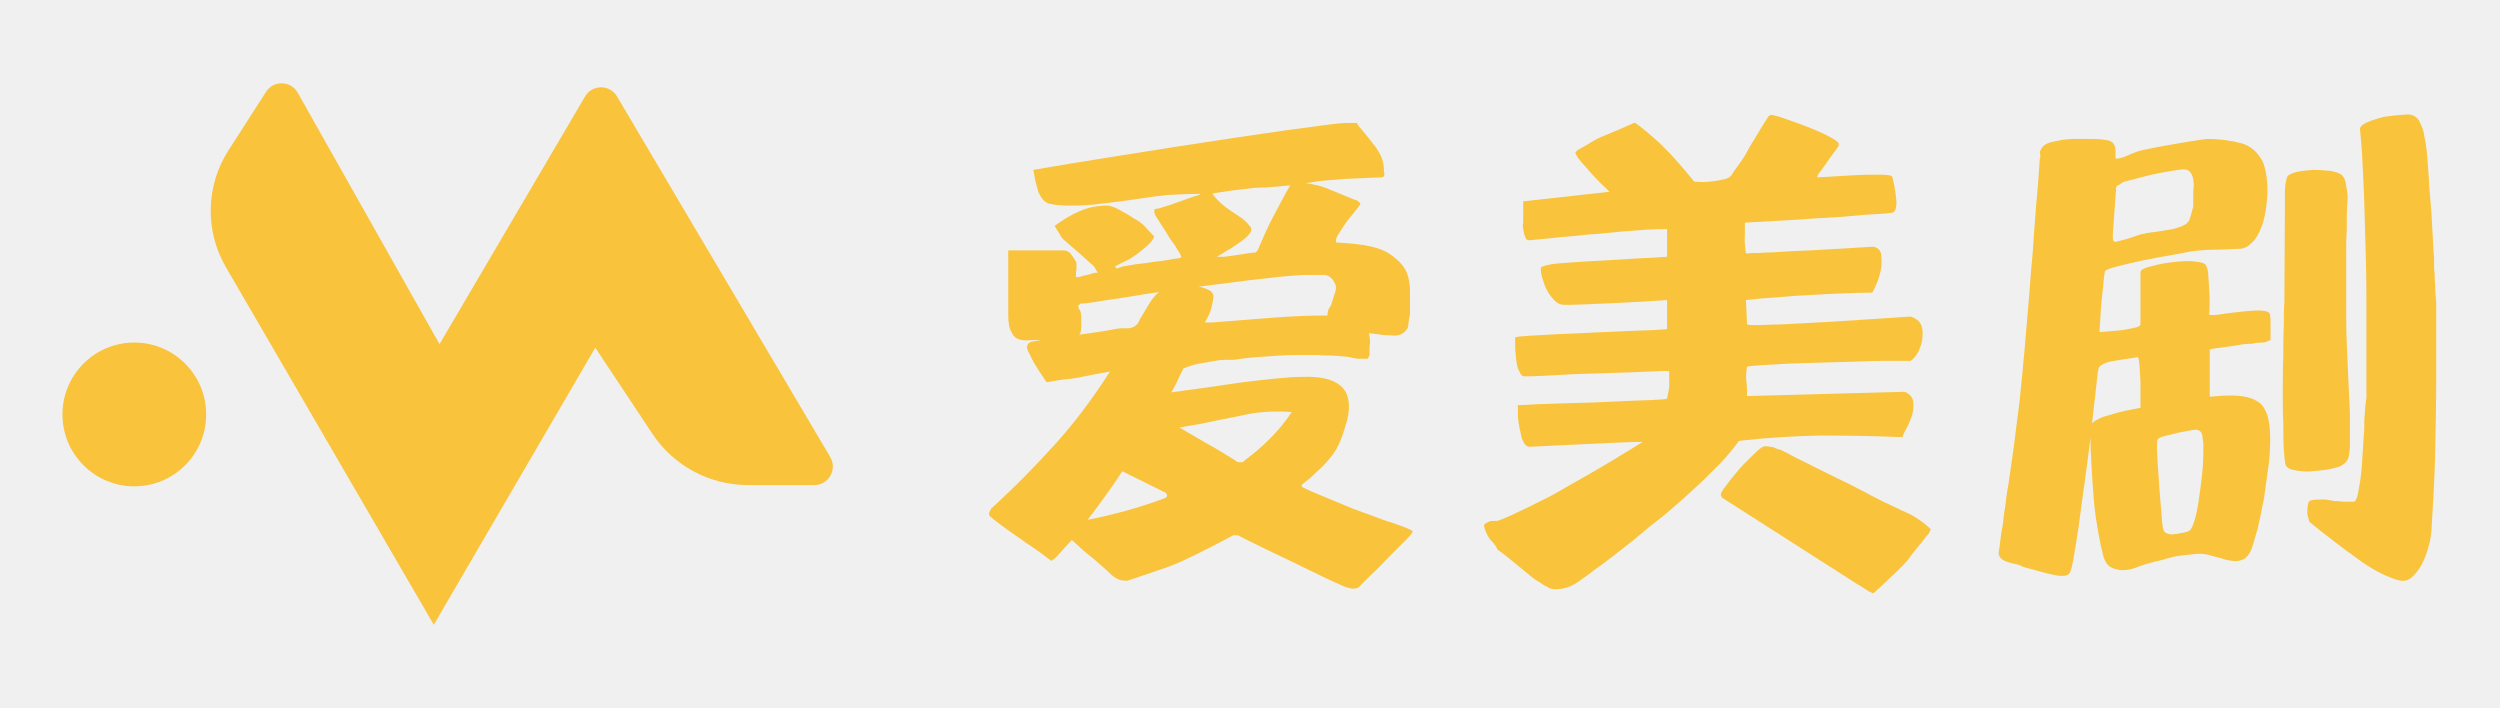
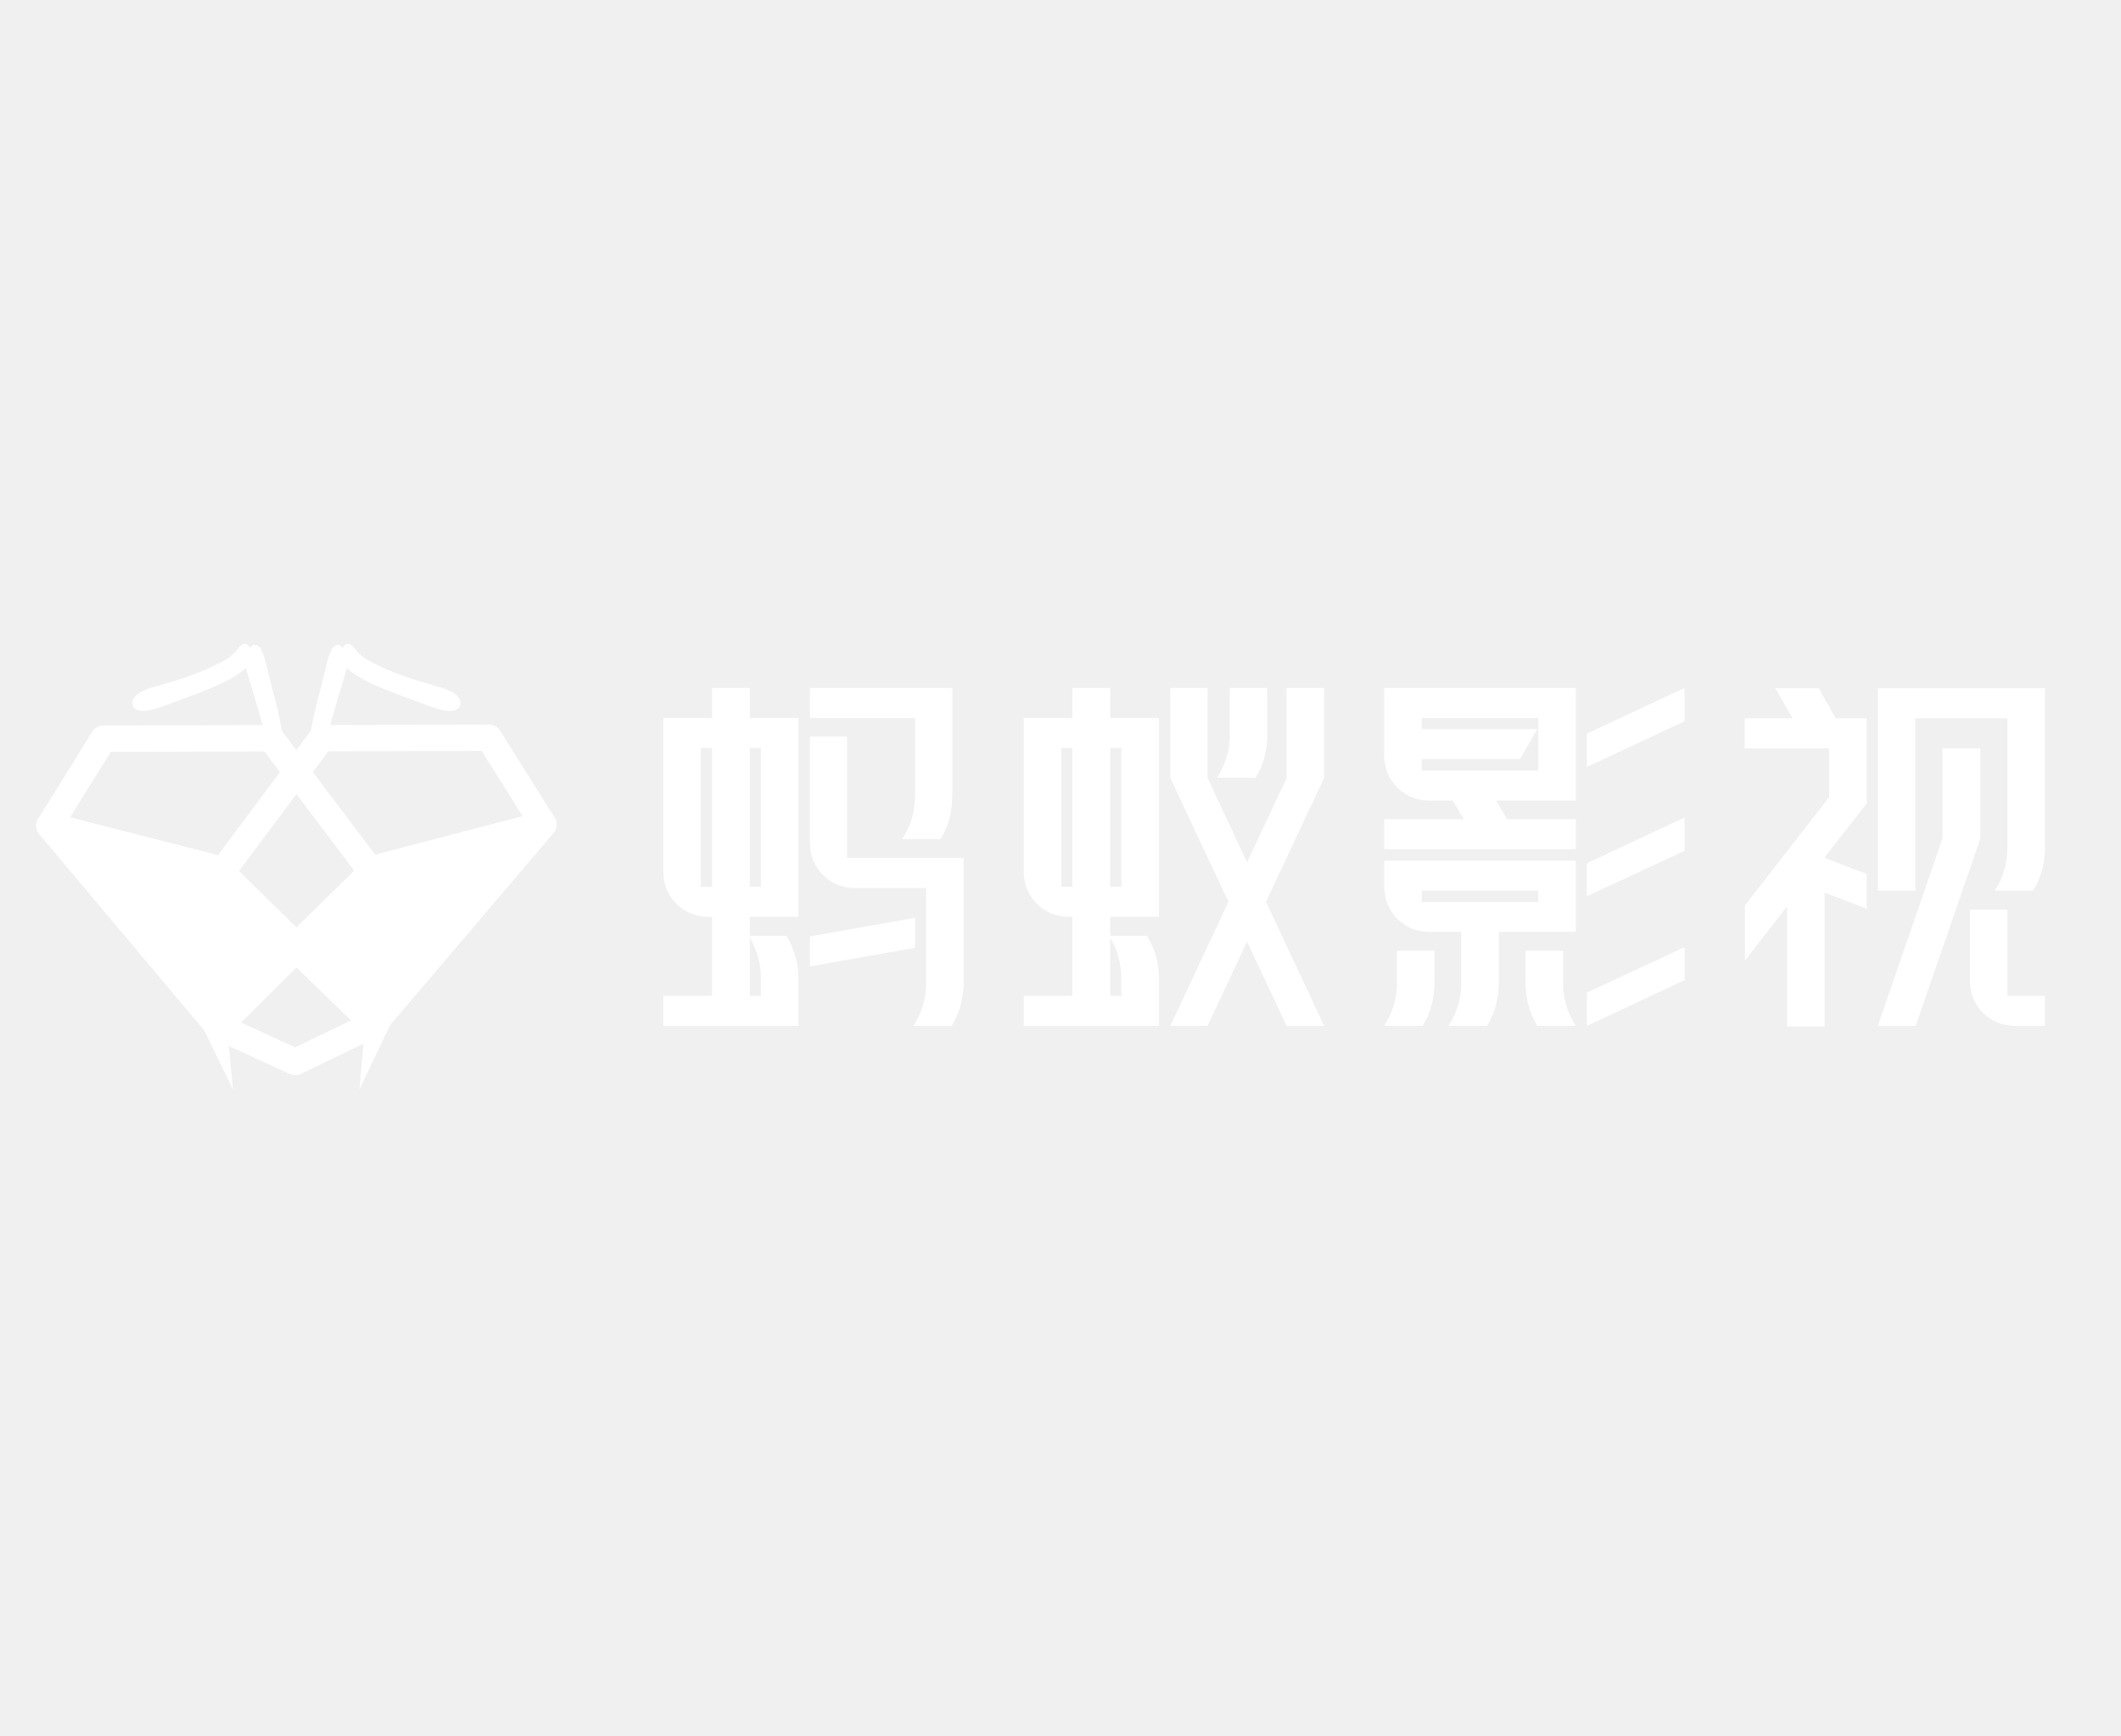
- <svg xmlns="http://www.w3.org/2000/svg" width="113" height="32" viewBox="0 0 113 32" fill="none">
-   <g clip-path="url(#clip0_18248_32481)">
-     <path d="M10.211 12.076L19.607 28.237L26.907 15.714L29.485 19.602C30.447 21.053 32.071 21.925 33.81 21.925H36.808C37.456 21.925 37.856 21.22 37.529 20.662L27.888 4.358C27.564 3.81 26.771 3.81 26.447 4.358L19.866 15.555L13.457 4.191C13.147 3.643 12.366 3.619 12.026 4.15L10.327 6.796C9.3 8.395 9.255 10.435 10.211 12.076Z" fill="#F9C33B" />
-     <path d="M6.071 21.982C7.865 21.982 9.319 20.527 9.319 18.732C9.319 16.938 7.865 15.483 6.071 15.483C4.277 15.483 2.823 16.938 2.823 18.732C2.823 20.527 4.277 21.982 6.071 21.982Z" fill="#F9C33B" />
+ <svg xmlns="http://www.w3.org/2000/svg" width="110" height="90" viewBox="0 0 322 90" fill="none">
+   <path d="M44.781 56.668V57.526L33.114 69.093L7.496 38.619L33.054 45.151L44.781 56.668Z" fill="white" stroke="white" stroke-width="4" stroke-linecap="round" stroke-linejoin="round" />
+   <path d="M82.505 38.43L56.748 68.715L44.781 57.097L57.007 45.081L82.505 38.43Z" fill="white" stroke="white" stroke-width="4" stroke-linecap="round" stroke-linejoin="round" />
+   <path d="M40.128 25.337L15.703 25.407L7.496 38.62L33.054 45.151L44.781 56.669V57.526L33.114 69.094L44.831 74.478L56.747 68.715L44.781 57.097L57.006 45.081L82.504 38.43L74.228 25.257L49.842 25.327" stroke="white" stroke-width="4" stroke-linecap="round" stroke-linejoin="round" />
+   <path d="M44.781 57.097V57.526" stroke="white" stroke-width="2.992" stroke-linecap="round" stroke-linejoin="round" />
+   <path d="M56.005 45.081L43.989 29.136L41.127 25.337" stroke="white" stroke-width="4" stroke-linecap="round" stroke-linejoin="round" />
+   <path d="M48.843 25.327L45.991 29.136L34.055 45.151" stroke="white" stroke-width="4" stroke-linecap="round" stroke-linejoin="round" />
+   <path d="M44.781 57.097V56.669" stroke="white" stroke-width="2.992" stroke-linecap="round" stroke-linejoin="round" />
+   <path d="M35.377 78.686L33.851 62.761L28.396 64.297L35.377 78.686Z" fill="white" />
+   <path d="M54.562 78.647L55.998 62.711L61.473 64.207L54.562 78.647Z" fill="white" />
+   <g clip-path="url(#clip0_22825_297690)">
+     <path d="M48.141 25.795L48.468 25.943L48.869 26.068L48.867 26.072L48.651 26.005L48.576 25.98L48.572 25.99L48.497 25.957L48.141 25.795Z" fill="white" />
+     <path d="M69.686 20.668H69.686C69.075 21.457 67.543 21.366 65.004 20.39C64.367 20.146 63.673 19.894 62.938 19.626L62.73 19.55C59.129 18.238 55.056 16.755 52.878 14.872L52.854 14.851C52.785 14.792 52.718 14.732 52.651 14.675C52.438 15.525 52.132 16.531 51.766 17.736L51.705 17.936C51.57 18.378 51.433 18.833 51.293 19.304C51.023 20.213 50.756 21.147 50.483 22.104L50.479 22.123C50.107 23.424 49.758 24.65 49.45 25.617L49.262 26.202L48.651 26.004L48.866 26.072L48.868 26.068L48.468 25.943L48.14 25.795L47.827 25.653L47.824 25.651L47.618 25.559L46.938 25.421L47.166 24.283C47.502 22.6 47.821 21.009 48.333 19.108C48.627 18.017 48.889 16.933 49.101 16.064L49.13 15.94C49.945 12.577 50.247 11.504 51.043 11.22C51.19 11.166 51.298 11.159 51.392 11.168C51.561 11.186 51.714 11.274 51.824 11.404C51.906 11.502 51.973 11.6 52.018 11.611C52.188 11.373 52.436 11.04 52.68 11.008C53.323 10.924 53.682 11.503 54.008 11.922C54.091 12.028 54.185 12.133 54.295 12.242L54.718 12.663C54.932 12.876 55.249 13.12 55.506 13.271C59.17 15.419 63.267 16.588 65.714 17.287C66.646 17.554 67.377 17.764 67.821 17.947C68.85 18.376 69.461 18.815 69.686 19.289C70.132 19.988 69.8 20.52 69.686 20.668Z" fill="white" />
+     <path d="M48.497 25.956L48.575 25.981L48.651 26.004L48.867 26.072L48.868 26.067L48.468 25.943L48.141 25.795L48.497 25.956Z" fill="white" />
  </g>
-   <g clip-path="url(#clip1_18248_32481)">
-     <path d="M53.256 17.13C53.184 17.323 53.064 17.516 52.943 17.733C53.449 17.661 53.979 17.588 54.533 17.516C55.087 17.444 55.641 17.347 56.195 17.275C56.749 17.203 57.255 17.154 57.712 17.106C58.17 17.058 58.555 17.034 58.868 17.034C59.663 17.01 60.241 17.13 60.602 17.444C60.964 17.757 61.06 18.288 60.891 18.987C60.819 19.252 60.723 19.566 60.602 19.879C60.482 20.192 60.313 20.482 60.121 20.699C59.928 20.94 59.711 21.157 59.494 21.35C59.278 21.567 59.061 21.736 58.844 21.904V22.001C58.868 22.025 59.109 22.146 59.519 22.314C59.928 22.483 60.458 22.7 61.084 22.965C61.397 23.086 61.734 23.207 62.072 23.327C62.385 23.448 62.698 23.568 62.963 23.641C63.228 23.737 63.444 23.809 63.613 23.882C63.782 23.954 63.854 24.002 63.854 24.026C63.854 24.075 63.733 24.219 63.517 24.436C63.3 24.653 63.035 24.919 62.77 25.184C62.505 25.473 62.24 25.738 61.975 25.98C61.71 26.245 61.542 26.413 61.469 26.486C61.421 26.558 61.325 26.606 61.18 26.606C61.036 26.606 60.867 26.558 60.651 26.462C60.53 26.413 60.217 26.269 59.711 26.028C59.205 25.787 58.675 25.521 58.121 25.256C57.471 24.943 56.749 24.605 55.954 24.195H55.737C55.279 24.436 54.894 24.653 54.533 24.822C54.172 25.015 53.81 25.184 53.449 25.353C53.088 25.521 52.702 25.666 52.317 25.787C51.907 25.931 51.474 26.076 50.968 26.245H50.824C50.655 26.245 50.486 26.172 50.318 26.052C50.294 26.028 50.173 25.931 50.005 25.762C49.812 25.594 49.619 25.425 49.403 25.232C49.186 25.063 48.969 24.894 48.8 24.726C48.632 24.581 48.536 24.485 48.511 24.46L48.439 24.412L48.174 24.701L47.717 25.208C47.596 25.304 47.524 25.353 47.524 25.353L47.235 25.136C47.235 25.136 47.115 25.039 46.874 24.87C46.609 24.701 46.344 24.509 46.031 24.292C45.718 24.075 45.453 23.882 45.188 23.689C44.923 23.496 44.754 23.351 44.706 23.279V23.182L44.802 22.989C45.886 22.001 46.85 21.012 47.741 20.024C48.632 19.035 49.427 17.95 50.173 16.793C49.764 16.865 49.379 16.937 49.017 17.01C48.704 17.082 48.367 17.13 48.054 17.154C47.741 17.203 47.476 17.251 47.307 17.275C47.139 17.01 46.97 16.793 46.85 16.576C46.729 16.407 46.633 16.214 46.561 16.045C46.464 15.876 46.416 15.756 46.416 15.683C46.44 15.563 46.512 15.466 46.657 15.442C46.801 15.418 46.946 15.394 47.066 15.37H46.657C46.44 15.394 46.248 15.394 46.079 15.346C45.91 15.298 45.79 15.177 45.718 15.008C45.621 14.864 45.573 14.598 45.573 14.237V11.319H48.102C48.198 11.319 48.295 11.367 48.391 11.464C48.487 11.584 48.56 11.705 48.632 11.825C48.656 11.85 48.656 11.898 48.656 11.97V12.187C48.632 12.259 48.632 12.332 48.632 12.404V12.525H48.728C48.752 12.525 48.849 12.501 49.017 12.452C49.186 12.428 49.306 12.38 49.379 12.356C49.427 12.332 49.475 12.332 49.523 12.332H49.619L49.451 12.042L48.752 11.415L48.03 10.789C47.982 10.74 47.934 10.644 47.861 10.523C47.789 10.403 47.717 10.306 47.669 10.21C48.03 9.945 48.415 9.704 48.825 9.535C49.21 9.366 49.619 9.294 50.053 9.294C50.149 9.294 50.294 9.342 50.462 9.414C50.631 9.511 50.824 9.607 50.992 9.704C51.161 9.824 51.33 9.921 51.498 10.017C51.643 10.137 51.739 10.21 51.763 10.258L52.172 10.692C52.124 10.813 52.028 10.957 51.859 11.102C51.691 11.247 51.522 11.391 51.354 11.512C51.185 11.633 50.992 11.753 50.824 11.825C50.631 11.922 50.486 11.994 50.39 12.042L50.486 12.139L50.751 12.042L51.33 11.946C51.594 11.922 51.907 11.874 52.221 11.825C52.534 11.801 52.799 11.753 53.039 11.705C53.28 11.681 53.401 11.657 53.401 11.608L53.304 11.415C53.28 11.391 53.232 11.295 53.112 11.102C52.991 10.933 52.847 10.74 52.726 10.523C52.582 10.306 52.462 10.113 52.341 9.921C52.221 9.752 52.172 9.631 52.172 9.583C52.172 9.486 52.197 9.438 52.221 9.438C52.269 9.462 52.486 9.39 52.871 9.269L54.027 8.86C54.075 8.86 54.123 8.835 54.196 8.811C54.22 8.787 54.244 8.787 54.268 8.763C53.762 8.763 53.28 8.787 52.799 8.811C52.293 8.86 51.811 8.932 51.33 9.004C50.824 9.077 50.318 9.149 49.836 9.197C49.355 9.269 48.873 9.294 48.391 9.294C48.03 9.294 47.717 9.269 47.5 9.221C47.283 9.197 47.09 9.028 46.97 8.739C46.946 8.715 46.922 8.667 46.898 8.546C46.874 8.426 46.826 8.305 46.801 8.184C46.777 8.016 46.729 7.847 46.705 7.678C49.09 7.268 51.281 6.931 53.256 6.617C54.099 6.497 54.942 6.352 55.785 6.231C56.628 6.111 57.399 5.99 58.097 5.894C58.796 5.797 59.398 5.725 59.904 5.653C60.41 5.58 60.771 5.556 60.964 5.556H61.325C61.349 5.604 61.397 5.701 61.517 5.821C61.614 5.942 61.734 6.087 61.855 6.231C61.975 6.376 62.072 6.521 62.192 6.665C62.288 6.81 62.361 6.931 62.409 7.027C62.505 7.244 62.553 7.461 62.553 7.654C62.553 7.726 62.553 7.799 62.577 7.847C62.577 7.967 62.529 8.016 62.457 8.016L60.747 8.088L59.88 8.16C59.591 8.184 59.302 8.233 59.013 8.281C59.422 8.329 59.807 8.426 60.169 8.594C60.337 8.667 60.53 8.739 60.699 8.811C60.867 8.884 61.06 8.956 61.228 9.028C61.301 9.028 61.373 9.077 61.493 9.197C61.469 9.269 61.397 9.366 61.277 9.511C61.156 9.679 61.012 9.824 60.891 9.993C60.771 10.162 60.651 10.33 60.554 10.499C60.434 10.668 60.386 10.789 60.386 10.861V10.957C60.747 10.982 61.18 11.006 61.638 11.078C62.096 11.15 62.481 11.271 62.794 11.464C63.083 11.657 63.324 11.874 63.492 12.139C63.661 12.404 63.733 12.79 63.733 13.248V14.092C63.733 14.188 63.733 14.261 63.709 14.333C63.685 14.405 63.685 14.502 63.661 14.623C63.661 14.743 63.637 14.839 63.565 14.912C63.517 14.984 63.444 15.056 63.324 15.105C63.203 15.177 63.035 15.177 62.818 15.153C62.722 15.153 62.601 15.153 62.433 15.129C62.264 15.105 62.072 15.081 61.879 15.056C61.903 15.201 61.927 15.346 61.927 15.466C61.903 15.611 61.903 15.732 61.903 15.828V16.045C61.879 16.117 61.855 16.166 61.807 16.214H61.349C61.204 16.19 61.036 16.142 60.819 16.117C60.602 16.093 60.386 16.093 60.169 16.069C59.952 16.069 59.735 16.069 59.567 16.045H59.157C58.7 16.045 58.29 16.045 57.881 16.069C57.471 16.093 57.11 16.117 56.797 16.142C56.436 16.166 56.098 16.214 55.785 16.262C55.472 16.262 55.231 16.262 55.063 16.286C54.894 16.31 54.677 16.359 54.364 16.407C54.196 16.431 54.051 16.479 53.907 16.503C53.762 16.552 53.618 16.6 53.497 16.648C53.425 16.793 53.329 16.961 53.256 17.13ZM48.776 15.129C49.138 15.081 49.475 15.032 49.788 14.984C50.101 14.936 50.318 14.888 50.462 14.864C50.607 14.839 50.727 14.839 50.848 14.839C50.968 14.839 51.065 14.839 51.137 14.815C51.209 14.791 51.281 14.767 51.354 14.695C51.426 14.647 51.474 14.55 51.522 14.43C51.594 14.333 51.691 14.14 51.859 13.875C52.004 13.61 52.172 13.369 52.389 13.2C51.883 13.272 51.426 13.345 51.016 13.417C50.583 13.489 50.197 13.537 49.884 13.586C49.499 13.658 49.138 13.706 48.825 13.73L48.728 13.827C48.752 13.899 48.752 13.947 48.776 13.971C48.8 13.996 48.8 14.02 48.825 14.044C48.849 14.092 48.849 14.164 48.873 14.261V14.743C48.873 14.912 48.849 15.056 48.776 15.129ZM49.932 22.459C49.668 22.821 49.403 23.182 49.162 23.496C49.788 23.375 50.366 23.231 50.896 23.086C51.426 22.941 52.028 22.748 52.678 22.507L52.751 22.435V22.363L52.678 22.266L50.727 21.302C50.462 21.712 50.197 22.097 49.932 22.459ZM54.509 20.024C54.822 20.192 55.111 20.361 55.376 20.53C55.641 20.699 55.785 20.771 55.809 20.795C55.882 20.868 55.954 20.892 56.002 20.892H56.171L56.339 20.747C56.7 20.482 57.062 20.168 57.423 19.807C57.784 19.445 58.097 19.059 58.386 18.625L58.001 18.601C57.688 18.601 57.399 18.601 57.11 18.625C56.797 18.649 56.484 18.698 56.171 18.77L54.966 19.011C54.653 19.083 54.388 19.131 54.148 19.18C53.883 19.228 53.738 19.252 53.714 19.252L53.304 19.324C53.762 19.59 54.148 19.807 54.509 20.024ZM58.218 12.476C57.881 12.501 57.495 12.549 57.086 12.597C56.652 12.645 56.195 12.694 55.689 12.766C55.183 12.838 54.677 12.886 54.172 12.959C54.364 12.983 54.533 13.055 54.677 13.127C54.798 13.2 54.87 13.32 54.846 13.441C54.798 13.803 54.725 14.068 54.629 14.261C54.557 14.381 54.509 14.478 54.461 14.574H54.822C55.713 14.502 56.628 14.43 57.568 14.357C58.507 14.285 59.302 14.261 60 14.261C60 14.164 60.024 14.044 60.072 13.923C60.096 13.923 60.121 13.875 60.169 13.778C60.193 13.682 60.241 13.586 60.265 13.465C60.289 13.369 60.337 13.272 60.361 13.176C60.386 13.079 60.386 13.007 60.386 12.983C60.386 12.911 60.337 12.79 60.241 12.645C60.121 12.501 60 12.428 59.88 12.428H58.989C58.82 12.428 58.555 12.452 58.218 12.476ZM56.628 8.498C56.363 8.522 56.098 8.57 55.833 8.594C55.569 8.618 55.352 8.667 55.159 8.691C54.942 8.715 54.822 8.739 54.798 8.763C55.014 9.052 55.304 9.318 55.641 9.535C55.809 9.655 55.978 9.752 56.147 9.872C56.291 9.993 56.436 10.137 56.556 10.306V10.403C56.556 10.475 56.484 10.572 56.363 10.692C56.243 10.813 56.098 10.909 55.93 11.03C55.761 11.15 55.617 11.247 55.472 11.319C55.328 11.415 55.231 11.464 55.207 11.488C55.159 11.512 55.111 11.536 55.087 11.56C55.063 11.584 55.014 11.584 54.99 11.608H55.231C55.255 11.608 55.352 11.608 55.52 11.584C55.665 11.56 55.833 11.536 56.002 11.512C56.171 11.488 56.339 11.464 56.484 11.44C56.628 11.415 56.725 11.415 56.749 11.415L56.845 11.319C57.062 10.813 57.279 10.306 57.544 9.8C57.808 9.318 58.049 8.835 58.314 8.377L57.23 8.474C57.086 8.474 56.893 8.474 56.628 8.498Z" fill="#F9C33B" />
-     <path d="M78.579 7.461C78.651 7.365 78.772 7.196 78.916 6.955C79.037 6.714 79.181 6.472 79.35 6.207C79.519 5.918 79.711 5.604 79.928 5.267L80.024 5.194C80.121 5.194 80.338 5.243 80.675 5.363C81.012 5.484 81.373 5.604 81.734 5.749C82.047 5.87 82.385 6.014 82.698 6.183C82.963 6.328 83.107 6.424 83.107 6.497V6.593C83.083 6.617 83.035 6.714 82.939 6.834C82.842 6.955 82.746 7.099 82.626 7.268C82.505 7.437 82.409 7.582 82.312 7.702C82.216 7.823 82.168 7.895 82.168 7.919C82.144 7.992 82.12 8.016 82.12 8.016C82.746 7.992 83.324 7.943 83.83 7.919C84.239 7.895 84.649 7.895 85.01 7.895C85.371 7.895 85.54 7.943 85.54 8.016C85.612 8.305 85.66 8.57 85.684 8.787C85.709 8.98 85.733 9.149 85.709 9.318C85.684 9.486 85.636 9.583 85.54 9.607C85.492 9.631 85.371 9.631 85.154 9.655C84.938 9.679 84.649 9.679 84.336 9.704C83.998 9.728 83.637 9.776 83.252 9.8C82.842 9.824 82.457 9.848 82.047 9.872C81.108 9.945 80.048 9.993 78.868 10.065V10.668C78.844 10.861 78.868 11.126 78.916 11.44C78.916 11.464 78.989 11.464 79.157 11.44C79.326 11.44 79.543 11.44 79.808 11.415C80.073 11.415 80.386 11.391 80.723 11.367C81.06 11.343 81.421 11.343 81.783 11.319C82.626 11.271 83.589 11.223 84.673 11.15C84.89 11.198 85.01 11.319 85.034 11.536C85.058 11.753 85.058 11.97 85.01 12.211C84.962 12.452 84.89 12.669 84.793 12.886C84.697 13.103 84.649 13.2 84.625 13.224C84.215 13.224 83.685 13.248 83.035 13.272C82.385 13.296 81.783 13.345 81.18 13.369C80.578 13.417 80.048 13.465 79.615 13.489C79.157 13.537 78.941 13.562 78.916 13.562L78.965 14.647C78.965 14.671 79.061 14.695 79.278 14.695C79.495 14.695 79.759 14.695 80.121 14.671C80.458 14.671 80.843 14.647 81.301 14.623C81.734 14.598 82.192 14.574 82.65 14.55C83.734 14.478 84.986 14.405 86.359 14.309C86.6 14.381 86.768 14.526 86.841 14.695C86.913 14.888 86.913 15.081 86.889 15.298C86.865 15.515 86.792 15.732 86.696 15.925C86.576 16.117 86.479 16.238 86.359 16.31H85.588C85.179 16.31 84.721 16.31 84.215 16.334C83.685 16.359 83.131 16.359 82.553 16.383C81.975 16.407 81.445 16.407 80.94 16.431C80.434 16.455 80 16.479 79.639 16.503C79.278 16.527 79.037 16.552 78.965 16.576C78.916 16.865 78.916 17.106 78.941 17.275C78.965 17.444 78.965 17.661 78.965 17.902L86.094 17.709C86.311 17.805 86.455 17.95 86.479 18.167C86.503 18.384 86.479 18.601 86.407 18.818C86.335 19.035 86.238 19.252 86.142 19.421C86.046 19.59 85.998 19.71 85.998 19.758C84.745 19.71 83.517 19.686 82.288 19.686C81.06 19.71 79.832 19.783 78.603 19.927C78.266 20.385 77.881 20.843 77.447 21.253C77.014 21.688 76.58 22.097 76.147 22.483C75.713 22.869 75.304 23.231 74.894 23.544C74.485 23.858 74.147 24.147 73.834 24.412C73.521 24.653 73.232 24.894 72.943 25.111C72.63 25.353 72.341 25.57 72.028 25.787C71.859 25.931 71.619 26.1 71.305 26.317C70.992 26.534 70.655 26.631 70.342 26.631C70.174 26.631 70.029 26.606 69.957 26.534C69.836 26.486 69.716 26.413 69.595 26.317C69.451 26.245 69.282 26.124 69.114 25.98L68.054 25.111L67.693 24.846C67.621 24.677 67.5 24.533 67.356 24.388C67.235 24.219 67.139 24.026 67.091 23.834C67.067 23.761 67.067 23.713 67.139 23.665C67.187 23.641 67.259 23.592 67.331 23.568C67.38 23.544 67.452 23.544 67.572 23.544H67.693C67.958 23.448 68.247 23.327 68.584 23.158C68.897 23.014 69.258 22.845 69.62 22.652C69.981 22.483 70.342 22.29 70.703 22.073C71.065 21.856 71.426 21.663 71.763 21.47C72.558 21.012 73.401 20.506 74.244 19.976C74.051 19.976 73.714 19.976 73.232 20C72.727 20.024 72.221 20.048 71.691 20.072C71.137 20.096 70.631 20.12 70.149 20.144C69.668 20.168 69.331 20.192 69.138 20.192C69.017 20.192 68.945 20.12 68.873 20C68.801 19.879 68.752 19.71 68.728 19.541C68.68 19.373 68.656 19.204 68.632 19.035C68.608 18.866 68.608 18.746 68.608 18.649V18.312C68.632 18.312 68.825 18.312 69.186 18.288C69.523 18.264 69.933 18.264 70.438 18.239C70.944 18.215 71.474 18.215 72.052 18.191C72.606 18.167 73.136 18.143 73.642 18.119C74.124 18.095 74.533 18.095 74.846 18.071C75.159 18.047 75.328 18.047 75.352 18.022C75.4 17.781 75.424 17.612 75.448 17.516V16.793C75.448 16.768 75.304 16.768 75.039 16.768C74.774 16.793 74.412 16.793 74.003 16.817C73.594 16.841 73.112 16.841 72.606 16.865C72.1 16.889 71.594 16.889 71.113 16.913C70.631 16.937 70.198 16.961 69.788 16.985C69.379 17.01 69.09 17.01 68.897 17.01C68.825 17.01 68.752 16.961 68.704 16.841C68.632 16.72 68.584 16.6 68.56 16.431C68.536 16.286 68.512 16.142 68.512 15.997C68.487 15.852 68.487 15.732 68.487 15.659V15.249C68.536 15.225 68.728 15.201 69.09 15.177C69.451 15.153 69.885 15.129 70.39 15.105C70.896 15.081 71.426 15.056 72.028 15.032C72.606 15.008 73.136 14.984 73.642 14.96C74.124 14.936 74.533 14.936 74.87 14.912C75.183 14.888 75.352 14.888 75.352 14.864V13.562C74.605 13.61 73.931 13.658 73.305 13.682C72.751 13.706 72.245 13.73 71.739 13.754C71.233 13.778 70.872 13.778 70.703 13.778C70.559 13.778 70.414 13.73 70.294 13.61C70.174 13.489 70.053 13.345 69.957 13.176C69.86 13.007 69.788 12.838 69.74 12.645C69.668 12.452 69.644 12.284 69.644 12.115C69.644 12.066 69.764 12.018 70.005 11.97C70.077 11.946 70.246 11.922 70.535 11.898C70.824 11.874 71.161 11.85 71.57 11.825C71.956 11.801 72.365 11.777 72.823 11.753C73.256 11.729 73.666 11.705 74.027 11.681C74.388 11.657 74.701 11.657 74.966 11.633C75.207 11.608 75.328 11.608 75.352 11.608V10.354C75.111 10.354 74.798 10.354 74.412 10.379C74.027 10.403 73.618 10.451 73.184 10.475C72.727 10.523 72.293 10.572 71.835 10.596C71.378 10.644 70.944 10.692 70.559 10.716C70.174 10.764 69.86 10.789 69.595 10.813C69.331 10.837 69.162 10.861 69.114 10.861C69.041 10.861 68.969 10.813 68.945 10.716C68.897 10.62 68.873 10.499 68.849 10.354C68.825 10.258 68.825 10.162 68.849 10.065V9.101L72.751 8.667C72.462 8.401 72.197 8.136 71.98 7.895C71.787 7.678 71.619 7.485 71.45 7.292C71.281 7.099 71.209 6.955 71.209 6.882L71.305 6.786C71.522 6.665 71.739 6.545 71.932 6.424C72.124 6.304 72.317 6.207 72.51 6.135C72.919 5.966 73.377 5.773 73.859 5.556H73.931C73.955 5.604 74.003 5.628 74.051 5.653C74.099 5.677 74.147 5.725 74.172 5.749L74.292 5.846C74.75 6.207 75.159 6.593 75.52 6.979C75.882 7.365 76.219 7.774 76.58 8.209C76.845 8.233 77.086 8.233 77.303 8.209C77.495 8.184 77.688 8.16 77.881 8.112C78.049 8.088 78.194 8.016 78.266 7.919C78.314 7.823 78.411 7.678 78.579 7.461ZM78.073 21.88C78.242 21.639 78.459 21.398 78.676 21.133C78.892 20.892 79.133 20.675 79.35 20.458C79.543 20.265 79.687 20.168 79.808 20.168C79.88 20.168 80 20.192 80.169 20.217C80.289 20.289 80.386 20.313 80.506 20.337C80.53 20.361 80.626 20.41 80.843 20.506C81.036 20.627 81.277 20.747 81.59 20.892C81.879 21.036 82.192 21.205 82.553 21.374C82.891 21.543 83.228 21.712 83.541 21.856C83.854 22.025 84.119 22.146 84.336 22.266C84.552 22.387 84.697 22.459 84.745 22.483C85.058 22.652 85.323 22.773 85.588 22.893C85.829 23.014 86.094 23.134 86.359 23.255C86.624 23.399 86.913 23.592 87.178 23.834L87.274 23.93L87.178 24.123C87.105 24.195 87.009 24.316 86.865 24.509C86.696 24.701 86.527 24.919 86.359 25.136C86.287 25.256 86.142 25.425 85.973 25.594C85.781 25.787 85.588 25.98 85.395 26.148C85.179 26.365 84.938 26.582 84.673 26.823C84.552 26.775 84.456 26.727 84.36 26.655C84.287 26.606 84.191 26.558 84.095 26.486C83.998 26.438 83.926 26.389 83.854 26.341L77.857 22.507L77.784 22.411V22.338C77.784 22.266 77.881 22.122 78.073 21.88Z" fill="#F9C33B" />
-     <path d="M90.416 24.412C90.441 24.195 90.489 23.93 90.537 23.641C90.561 23.351 90.609 23.062 90.657 22.748C90.681 22.459 90.73 22.17 90.778 21.904C90.946 20.795 91.115 19.541 91.284 18.143C91.428 16.769 91.573 15.177 91.717 13.393C91.765 12.742 91.813 12.067 91.886 11.319C91.934 10.596 91.982 9.921 92.03 9.318C92.102 8.594 92.15 7.895 92.199 7.196C92.223 7.148 92.223 7.075 92.223 6.979C92.199 6.907 92.199 6.834 92.223 6.81C92.295 6.641 92.391 6.545 92.56 6.473C92.704 6.424 92.921 6.376 93.186 6.328C93.283 6.304 93.451 6.304 93.668 6.28H94.342C94.583 6.28 94.8 6.28 95.017 6.304C95.209 6.328 95.354 6.352 95.426 6.4C95.547 6.473 95.619 6.617 95.619 6.81V7.172C95.739 7.172 95.884 7.148 96.052 7.075C96.221 7.003 96.389 6.931 96.582 6.858C96.703 6.81 96.944 6.762 97.305 6.69C97.642 6.617 98.003 6.569 98.365 6.497C98.774 6.424 99.232 6.352 99.737 6.28C100.34 6.28 100.845 6.352 101.303 6.473C101.736 6.593 102.05 6.882 102.266 7.292C102.387 7.558 102.459 7.919 102.483 8.353C102.507 8.787 102.459 9.221 102.387 9.631C102.363 9.8 102.315 9.969 102.266 10.138C102.194 10.331 102.122 10.499 102.025 10.668C101.929 10.837 101.809 10.957 101.664 11.078C101.52 11.199 101.351 11.247 101.183 11.247C100.58 11.271 100.123 11.295 99.761 11.295C99.4 11.319 99.135 11.343 99.015 11.367C98.894 11.392 98.654 11.44 98.244 11.512C97.835 11.584 97.401 11.657 96.944 11.753C96.486 11.85 96.052 11.946 95.691 12.043C95.33 12.139 95.137 12.211 95.137 12.284C95.113 12.404 95.089 12.621 95.065 12.911C95.041 13.2 94.993 13.513 94.969 13.827C94.944 14.188 94.92 14.598 94.896 15.008C95.234 14.984 95.547 14.96 95.811 14.936C96.028 14.912 96.245 14.864 96.462 14.816C96.654 14.791 96.751 14.719 96.751 14.647V12.332C96.727 12.235 96.847 12.139 97.112 12.067C97.377 11.994 97.666 11.922 98.003 11.874C98.341 11.825 98.678 11.801 98.991 11.801C99.304 11.825 99.521 11.85 99.641 11.922C99.713 11.97 99.786 12.115 99.81 12.356C99.834 12.621 99.834 12.886 99.858 13.152C99.882 13.465 99.882 13.827 99.858 14.237H100.099C100.195 14.237 100.388 14.213 100.653 14.164C100.918 14.14 101.207 14.092 101.496 14.068C101.785 14.044 102.05 14.02 102.266 14.044C102.483 14.068 102.604 14.116 102.604 14.237C102.628 14.357 102.628 14.478 102.628 14.55V15.37L102.387 15.466C102.266 15.491 102.17 15.491 102.074 15.491C101.977 15.491 101.881 15.515 101.785 15.539C101.712 15.539 101.568 15.539 101.375 15.563C101.183 15.587 100.99 15.635 100.773 15.659C100.556 15.684 100.388 15.708 100.219 15.732C100.051 15.756 99.93 15.78 99.882 15.78V17.926C99.93 17.926 100.051 17.926 100.267 17.902C100.46 17.878 100.701 17.878 100.99 17.878C101.544 17.902 101.953 18.022 102.218 18.288C102.459 18.553 102.579 18.987 102.604 19.541C102.628 19.951 102.604 20.41 102.555 20.916C102.483 21.446 102.411 21.977 102.339 22.483C102.242 22.99 102.146 23.472 102.05 23.882C101.929 24.316 101.833 24.629 101.761 24.846C101.664 25.063 101.544 25.208 101.399 25.28C101.255 25.353 101.086 25.377 100.918 25.353C100.749 25.328 100.556 25.304 100.388 25.232C100.195 25.184 100.026 25.136 99.858 25.087C99.665 25.039 99.448 25.015 99.232 25.039C99.015 25.063 98.798 25.087 98.581 25.111C98.365 25.136 98.148 25.184 97.979 25.232C97.787 25.304 97.642 25.328 97.546 25.353C97.233 25.425 96.895 25.521 96.582 25.642C96.269 25.763 96.004 25.787 95.811 25.763C95.643 25.738 95.498 25.69 95.378 25.618C95.257 25.546 95.137 25.377 95.065 25.111C94.993 24.846 94.92 24.509 94.848 24.099C94.776 23.713 94.704 23.255 94.655 22.748C94.607 22.146 94.559 21.567 94.535 21.037C94.511 20.53 94.487 20.096 94.487 19.783C94.415 20.434 94.318 21.133 94.222 21.832C94.126 22.532 94.029 23.183 93.957 23.785C93.861 24.388 93.788 24.87 93.716 25.28C93.644 25.69 93.572 25.907 93.523 25.931C93.451 26.004 93.355 26.028 93.258 26.028C93.138 26.028 93.042 26.028 92.945 26.004C92.825 25.98 92.704 25.956 92.584 25.931L91.428 25.618C91.356 25.57 91.235 25.521 91.115 25.497C90.995 25.473 90.874 25.449 90.754 25.401C90.633 25.377 90.513 25.304 90.441 25.232C90.368 25.16 90.32 25.063 90.344 24.943C90.368 24.822 90.392 24.653 90.416 24.412ZM94.752 17.444C94.704 17.902 94.631 18.481 94.559 19.132C94.655 19.035 94.824 18.939 95.065 18.842C95.306 18.77 95.547 18.698 95.811 18.625C96.1 18.553 96.414 18.505 96.751 18.432V17.275C96.727 16.986 96.727 16.72 96.703 16.479C96.679 16.238 96.654 16.117 96.606 16.142C96.51 16.166 96.365 16.19 96.173 16.214C95.956 16.238 95.763 16.286 95.571 16.31C95.378 16.334 95.209 16.383 95.065 16.455C94.92 16.527 94.848 16.6 94.848 16.72C94.824 16.744 94.8 16.986 94.752 17.444ZM95.619 8.932C95.595 9.149 95.595 9.366 95.571 9.583C95.547 9.824 95.547 10.041 95.522 10.258C95.498 10.475 95.498 10.62 95.498 10.74C95.498 10.861 95.547 10.933 95.619 10.933C95.643 10.933 95.715 10.909 95.811 10.885C95.908 10.861 95.98 10.837 96.004 10.837C96.028 10.837 96.076 10.813 96.173 10.789C96.245 10.764 96.341 10.74 96.462 10.692C96.558 10.668 96.654 10.62 96.751 10.596C96.823 10.572 96.871 10.572 96.895 10.572C96.968 10.547 97.088 10.523 97.281 10.499C97.473 10.475 97.69 10.451 97.907 10.403C98.124 10.379 98.316 10.331 98.533 10.258C98.726 10.186 98.846 10.114 98.918 10.017C98.943 9.993 98.967 9.921 98.991 9.848C99.015 9.776 99.039 9.679 99.063 9.607C99.087 9.535 99.111 9.438 99.135 9.342V8.836C99.135 8.715 99.135 8.57 99.159 8.426C99.159 7.919 99.015 7.654 98.702 7.654C98.605 7.654 98.413 7.678 98.148 7.726C97.859 7.775 97.57 7.823 97.257 7.895C96.944 7.967 96.679 8.04 96.414 8.112C96.149 8.184 96.004 8.209 95.956 8.233C95.836 8.329 95.739 8.377 95.715 8.377L95.643 8.474C95.643 8.57 95.643 8.715 95.619 8.932ZM97.522 20.844C97.546 21.181 97.57 21.543 97.594 21.953C97.618 22.363 97.666 22.748 97.69 23.11C97.714 23.496 97.738 23.737 97.762 23.858C97.787 23.978 97.835 24.075 97.931 24.099C98.027 24.147 98.124 24.171 98.244 24.147C98.341 24.147 98.437 24.123 98.557 24.099C98.678 24.075 98.75 24.075 98.798 24.051C98.918 24.026 98.991 23.978 99.015 23.93C99.135 23.761 99.207 23.52 99.28 23.183C99.352 22.869 99.4 22.507 99.448 22.146C99.496 21.784 99.545 21.422 99.569 21.061C99.593 20.723 99.593 20.434 99.593 20.168C99.593 20.024 99.569 19.855 99.545 19.686C99.521 19.517 99.4 19.421 99.232 19.421C99.159 19.421 99.063 19.445 98.918 19.469C98.75 19.493 98.581 19.541 98.413 19.566C98.244 19.614 98.076 19.662 97.931 19.686C97.762 19.734 97.666 19.759 97.618 19.783C97.546 19.831 97.522 19.855 97.522 19.879C97.498 19.903 97.498 19.976 97.498 20.072V20.265C97.498 20.313 97.498 20.506 97.522 20.844ZM103.23 20.337C103.206 20.024 103.206 19.614 103.206 19.156C103.182 18.698 103.182 18.215 103.182 17.661C103.182 17.106 103.182 16.6 103.206 16.093C103.206 15.587 103.206 15.129 103.23 14.695C103.23 14.285 103.23 13.947 103.254 13.682L103.278 9.245V8.715C103.278 8.45 103.302 8.233 103.374 8.016C103.398 7.919 103.543 7.847 103.784 7.775C104 7.726 104.265 7.702 104.554 7.678C104.819 7.678 105.084 7.702 105.349 7.726C105.614 7.775 105.783 7.847 105.855 7.919C105.927 7.992 106 8.112 106.024 8.257C106.048 8.402 106.072 8.546 106.096 8.691C106.12 8.86 106.12 9.053 106.096 9.221C106.072 9.655 106.072 10.041 106.072 10.403C106.048 10.764 106.048 11.126 106.048 11.488V13.851C106.048 14.405 106.048 14.936 106.072 15.491C106.096 16.045 106.12 16.6 106.144 17.154C106.168 17.709 106.192 18.215 106.216 18.649V20.12C106.216 20.265 106.192 20.434 106.168 20.602C106.144 20.795 106 20.964 105.759 21.085C105.686 21.109 105.542 21.157 105.301 21.205C105.036 21.253 104.771 21.278 104.506 21.302C104.217 21.326 103.952 21.302 103.736 21.253C103.495 21.229 103.35 21.133 103.302 20.988C103.278 20.892 103.254 20.675 103.23 20.337ZM106.987 5.532C107.204 5.436 107.445 5.363 107.71 5.291C107.975 5.243 108.239 5.219 108.504 5.195C108.769 5.17 108.938 5.17 109.01 5.195C109.155 5.243 109.275 5.339 109.347 5.46C109.42 5.604 109.492 5.773 109.54 5.942C109.612 6.304 109.685 6.665 109.709 7.051C109.733 7.437 109.781 7.919 109.805 8.474C109.853 9.028 109.901 9.559 109.925 10.065C109.95 10.572 109.974 11.03 109.998 11.392C110.022 11.56 110.022 11.705 110.022 11.825V12.115C110.022 12.139 110.022 12.211 110.046 12.356C110.046 12.525 110.046 12.694 110.07 12.862C110.07 13.055 110.07 13.224 110.094 13.393C110.118 13.562 110.118 13.682 110.118 13.73V16.841C110.118 18.071 110.094 19.252 110.07 20.434C110.046 21.615 109.974 22.797 109.901 23.978C109.901 24.051 109.877 24.219 109.829 24.485C109.757 24.75 109.685 25.039 109.564 25.304C109.444 25.594 109.275 25.835 109.082 26.028C108.89 26.245 108.649 26.293 108.384 26.221C107.83 26.052 107.204 25.738 106.529 25.232C105.855 24.75 105.132 24.195 104.386 23.592L104.338 23.424C104.314 23.327 104.29 23.255 104.29 23.231C104.29 22.941 104.314 22.748 104.362 22.676C104.41 22.604 104.579 22.58 104.843 22.58H105.108C105.205 22.604 105.301 22.604 105.397 22.628C105.494 22.652 105.59 22.652 105.711 22.652C105.807 22.676 105.903 22.676 105.975 22.676H106.409C106.505 22.628 106.578 22.411 106.626 22.049C106.698 21.688 106.746 21.278 106.77 20.844C106.794 20.434 106.818 20.024 106.843 19.662C106.867 19.493 106.867 19.325 106.867 19.204V18.987L106.915 18.336C106.939 18.215 106.939 18.071 106.963 17.95V14.188C106.963 13.489 106.963 12.669 106.939 11.777C106.915 10.885 106.891 10.041 106.867 9.197C106.843 8.377 106.794 7.654 106.77 7.027C106.722 6.424 106.698 6.038 106.674 5.87C106.65 5.749 106.77 5.629 106.987 5.532Z" fill="#F9C33B" />
+   <g clip-path="url(#clip1_22825_297690)">
+     <path d="M41.859 25.795L41.532 25.943L41.131 26.067L41.133 26.072L41.349 26.004L41.424 25.98L41.428 25.99L41.503 25.956L41.859 25.795Z" fill="white" />
+     <path d="M20.314 20.668H20.314C20.925 21.457 22.457 21.366 24.996 20.39C25.634 20.146 26.327 19.894 27.062 19.626L27.27 19.55C30.871 18.238 34.944 16.755 37.122 14.872L37.146 14.851C37.215 14.792 37.282 14.732 37.349 14.675C37.562 15.525 37.868 16.531 38.234 17.736L38.295 17.936C38.43 18.378 38.567 18.833 38.707 19.304C38.977 20.213 39.244 21.147 39.517 22.104L39.521 22.123C39.893 23.424 40.242 24.65 40.55 25.617L40.738 26.202L41.349 26.004L41.134 26.072L41.132 26.068L41.532 25.943L41.86 25.795L42.173 25.653L42.176 25.651L42.382 25.559L43.062 25.421L42.834 24.283C42.498 22.6 42.179 21.009 41.667 19.108C41.373 18.017 41.111 16.933 40.899 16.064L40.87 15.94C40.055 12.577 39.753 11.504 38.957 11.22C38.81 11.166 38.702 11.159 38.608 11.168C38.439 11.186 38.286 11.274 38.176 11.404C38.094 11.502 38.027 11.6 37.982 11.611C37.812 11.373 37.564 11.04 37.32 11.008C36.677 10.924 36.318 11.503 35.992 11.922C35.909 12.028 35.815 12.133 35.705 12.242L35.282 12.663C35.068 12.876 34.751 13.12 34.494 13.271C30.83 15.419 26.733 16.588 24.286 17.287C23.354 17.554 22.623 17.764 22.179 17.947C21.15 18.376 20.539 18.815 20.314 19.289C19.868 19.988 20.2 20.52 20.314 20.668Z" fill="white" />
+     <path d="M41.503 25.956L41.425 25.981L41.349 26.004L41.133 26.072L41.132 26.067L41.532 25.943L41.859 25.795L41.503 25.956Z" fill="white" />
  </g>
+   <path d="M107.54 52.445C105.657 52.445 104.037 51.784 102.683 50.463C101.361 49.108 100.7 47.489 100.7 45.605V26.82V25.085V22.26H108.085V17.7H113.835V22.26H121.22V25.085V26.82V47.885V52.445H115.52H113.835V55.32H119.386C120.609 57.336 121.22 59.517 121.22 61.863V64.44V69H115.52H113.835H108.085H100.7V64.44H108.085V52.445H107.54ZM122.955 55.419L138.915 52.594V57.154L122.955 59.979V55.419ZM144.565 22.26V34.106C144.565 36.551 143.97 38.732 142.781 40.649H136.932C138.254 38.699 138.915 36.518 138.915 34.106V22.26H122.955V17.7H138.915H144.565V22.26ZM146.3 48.084V62.457C146.3 63.482 146.151 64.589 145.854 65.778C145.557 66.935 145.094 68.009 144.466 69H138.667C139.956 67.05 140.6 64.87 140.6 62.457V48.084H129.795C127.911 48.084 126.292 47.423 124.937 46.101C123.616 44.746 122.955 43.127 122.955 41.243V25.085H128.605V43.523H146.3V45.407V48.084ZM108.085 26.82H106.4V47.885H108.085V26.82ZM113.835 64.44H115.52V61.863C115.52 59.583 114.958 57.517 113.835 55.667V64.44ZM113.835 47.885H115.52V26.82H113.835V47.885ZM192.396 17.7V24.788C192.396 27.233 191.801 29.414 190.611 31.33H184.763C186.051 29.348 186.696 27.167 186.696 24.788V17.7H192.396ZM168.555 17.7V22.26H175.94V25.085V26.82V47.885V52.445H170.24H168.555V55.32H174.106C175.329 57.236 175.94 59.417 175.94 61.863V64.44V69H170.24H168.555H162.805H155.42V64.44H162.805V52.445H162.26C160.377 52.445 158.757 51.784 157.403 50.463C156.081 49.108 155.42 47.489 155.42 45.605V26.82V25.085V22.26H162.805V17.7H168.555ZM162.805 26.82H161.12V47.885H162.805V26.82ZM168.555 64.44H170.24V61.863C170.24 59.583 169.678 57.517 168.555 55.667V64.44ZM168.555 47.885H170.24V26.82H168.555V47.885ZM177.675 17.7H183.325V31.38L189.323 44.168L195.32 31.38V17.7H201.02V31.38L192.197 50.165L201.02 69H195.32L189.323 56.212L183.325 69H177.675L186.497 50.165L177.675 31.38V17.7ZM240.92 63.944L255.74 57.055V62.061L240.92 69V63.944ZM216.98 54.725C215.196 54.725 213.643 54.13 212.321 52.941C211.032 51.718 210.322 50.231 210.19 48.48H210.14V47.885V43.92H215.84H233.535H239.235V48.48V50.165V54.725H233.535H227.537V62.457C227.537 64.87 226.943 67.05 225.753 69H219.904C221.193 67.05 221.837 64.87 221.837 62.457V54.725H216.98ZM215.84 48.48V50.215H233.535V48.48H215.84ZM216.98 34.8C215.196 34.8 213.643 34.205 212.321 33.016C211.032 31.793 210.322 30.306 210.19 28.555H210.14V27.96V23.945V22.26V17.7H215.84H233.535H239.235V22.26V30.24V34.8H233.535H227.141L228.777 37.625H239.235V42.185H210.14V37.625H222.234L220.549 34.8H216.98ZM215.84 22.26V23.945H233.386L230.759 28.505H215.84V30.24H233.535V22.26H215.84ZM231.602 57.6H237.302V62.457C237.302 64.903 237.946 67.084 239.235 69H233.386C232.197 67.05 231.602 64.87 231.602 62.457V57.6ZM217.773 57.6V62.457C217.773 64.87 217.178 67.05 215.989 69H210.14C211.429 67.084 212.073 64.903 212.073 62.457V57.6H217.773ZM240.92 24.639L255.74 17.7V22.756L240.92 29.695V24.639ZM240.92 44.316L255.74 37.377V42.433L240.92 49.323V44.316ZM285.083 17.75H290.783H304.76H310.46V22.31V41.937C310.46 44.383 309.849 46.563 308.626 48.48H302.827C304.116 46.53 304.76 44.35 304.76 41.937V22.31H290.783V48.48H285.083V22.31V17.75ZM277.697 34.205V26.87H264.86V22.31H272.146L269.519 17.75H276.111L278.689 22.31H283.397V26.87V34.651V35.246L276.954 43.474L283.397 45.952V51.206L277.003 48.777V69.099H271.303V50.859L264.91 59.087V50.71L277.747 34.205H277.697ZM294.946 26.87H300.646V40.55L290.832 69H285.083L294.897 40.55V26.87H294.946ZM305.9 69C304.017 69 302.397 68.339 301.043 67.017C299.721 65.663 299.06 64.043 299.06 62.16V51.355H304.76V64.44H310.46V69H305.9Z" fill="white" />
  <defs>
-     <clipPath id="clip0_18248_32481">
-       <rect width="34.824" height="24.471" fill="white" transform="translate(2.82324 3.76471)" />
+     <clipPath id="clip0_22825_297690">
+       <rect width="22.975" height="15.202" fill="white" transform="translate(46.9375 11)" />
    </clipPath>
-     <clipPath id="clip1_18248_32481">
-       <rect width="67.294" height="21.647" fill="white" transform="translate(43.7646 5.17645)" />
+     <clipPath id="clip1_22825_297690">
+       <rect width="22.975" height="15.202" fill="white" transform="matrix(-1 0 0 1 43.0625 11)" />
    </clipPath>
  </defs>
</svg>
